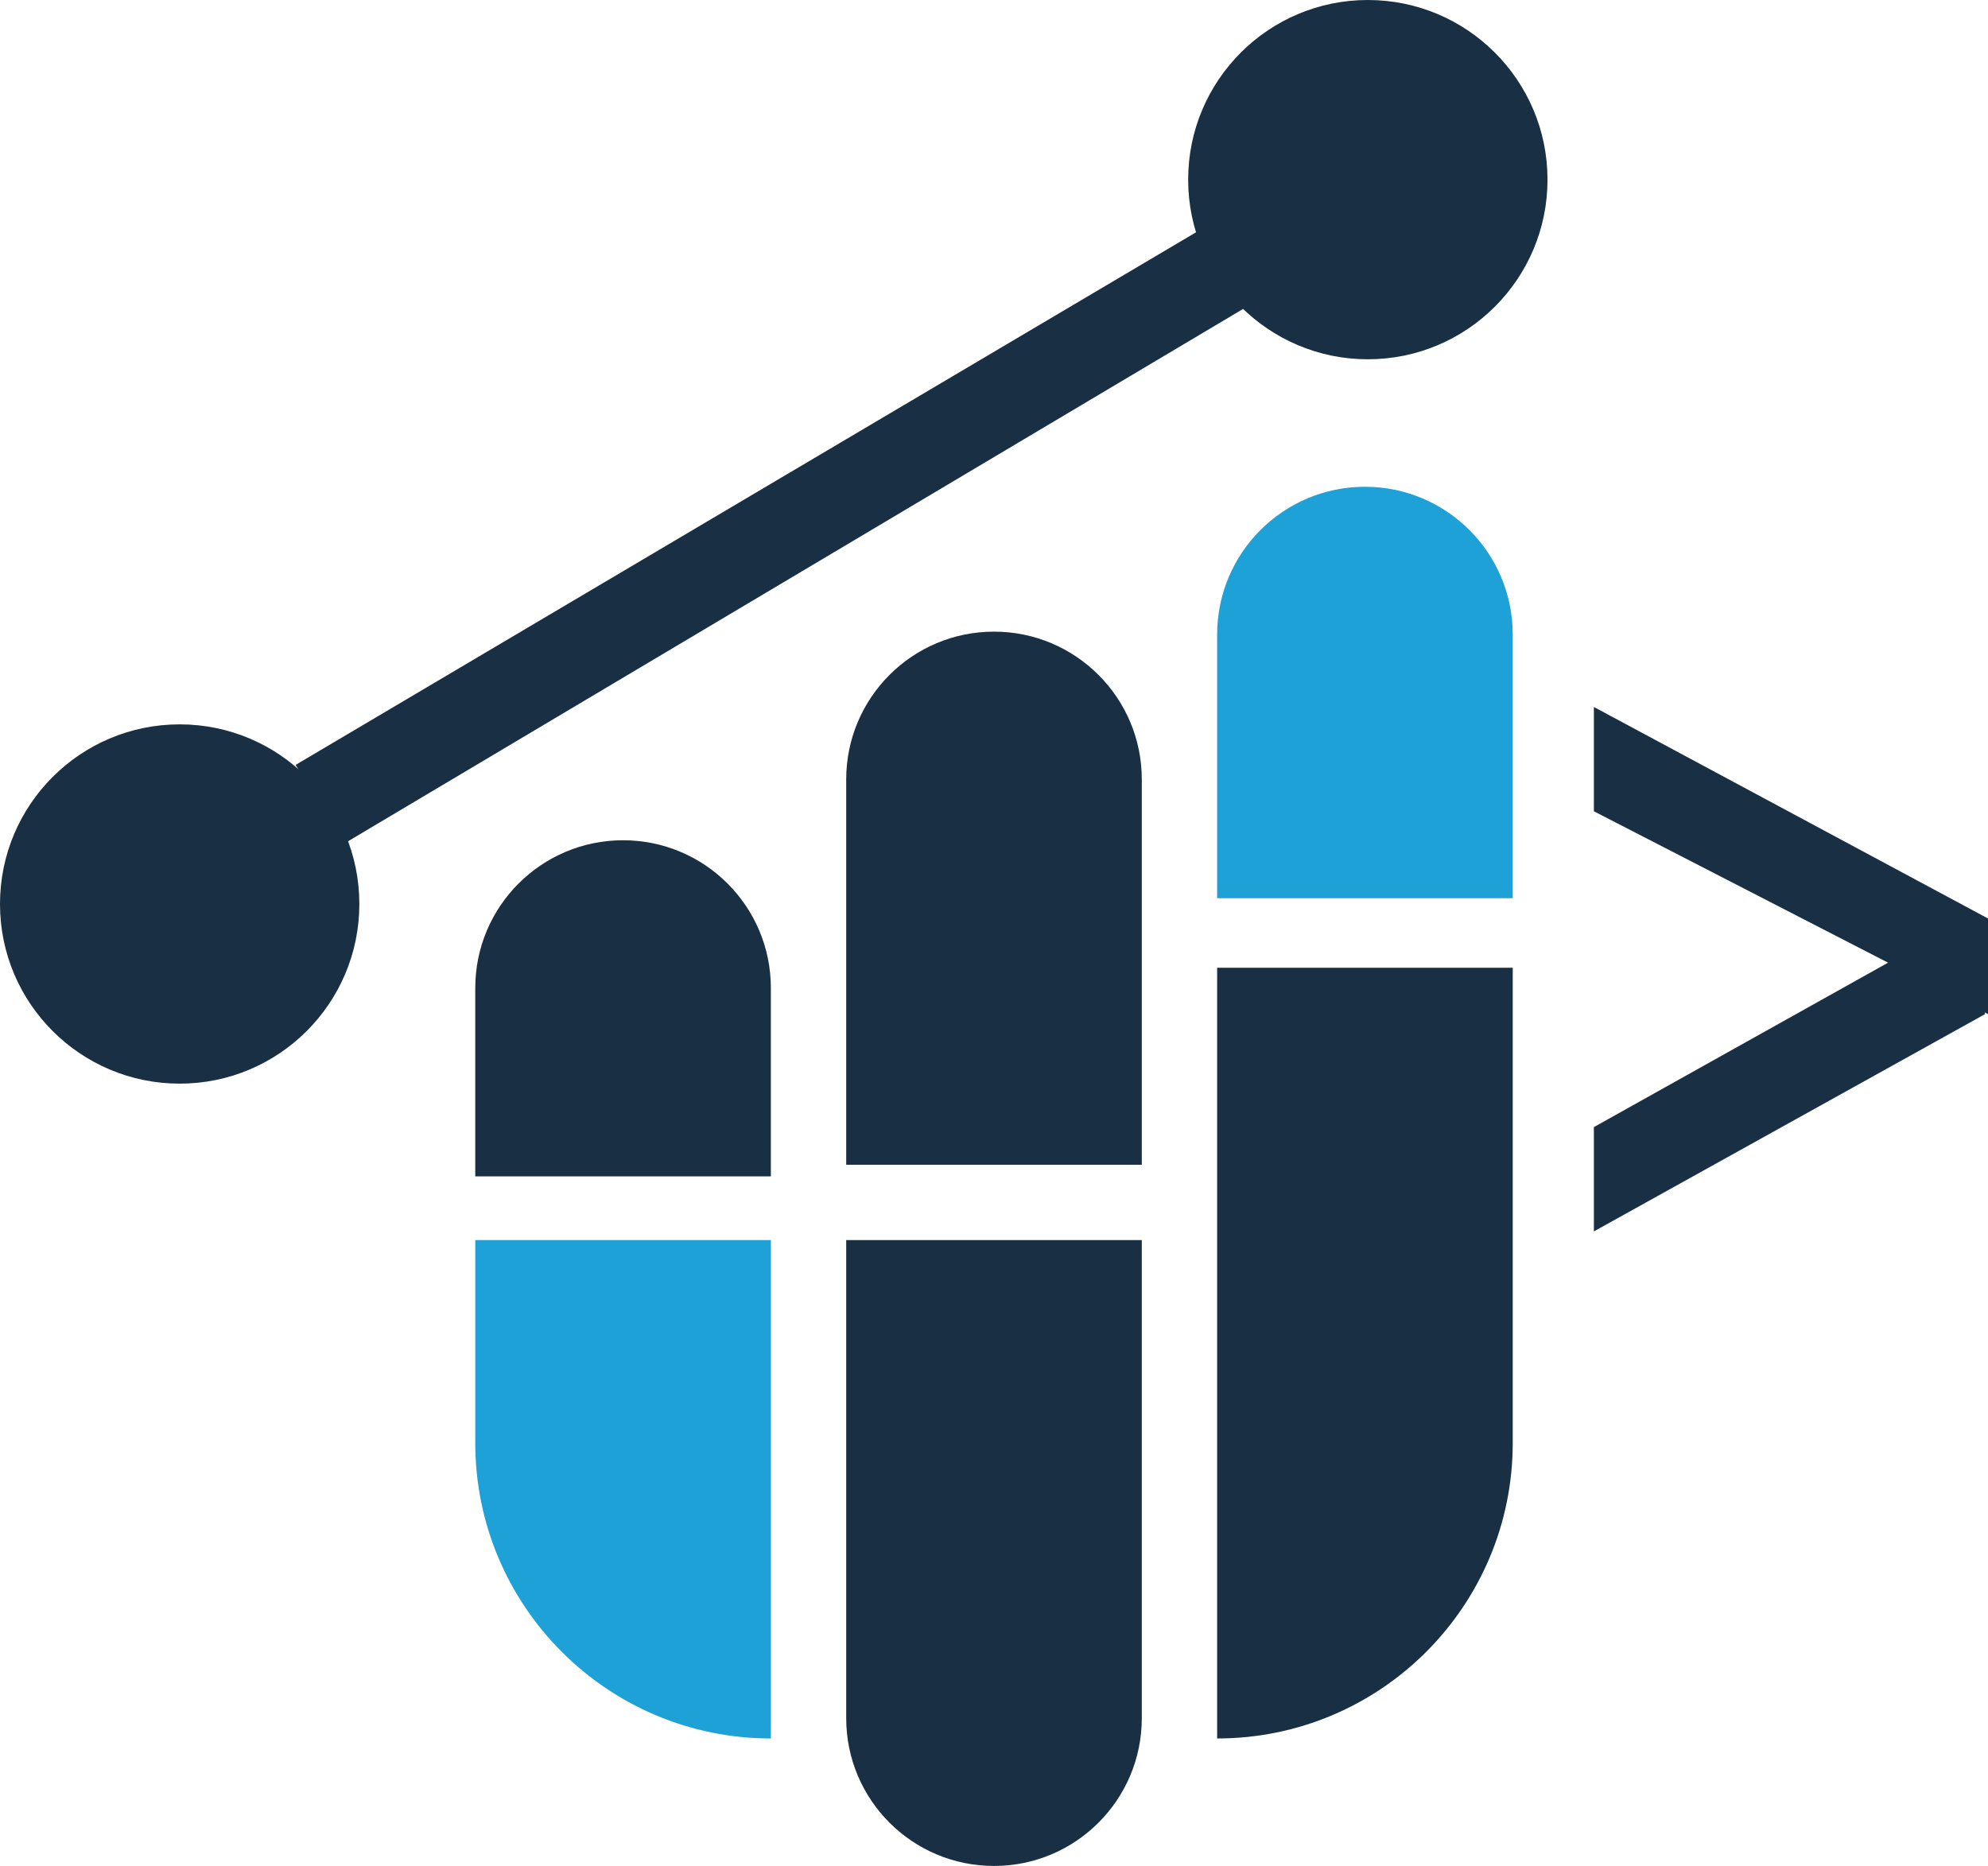
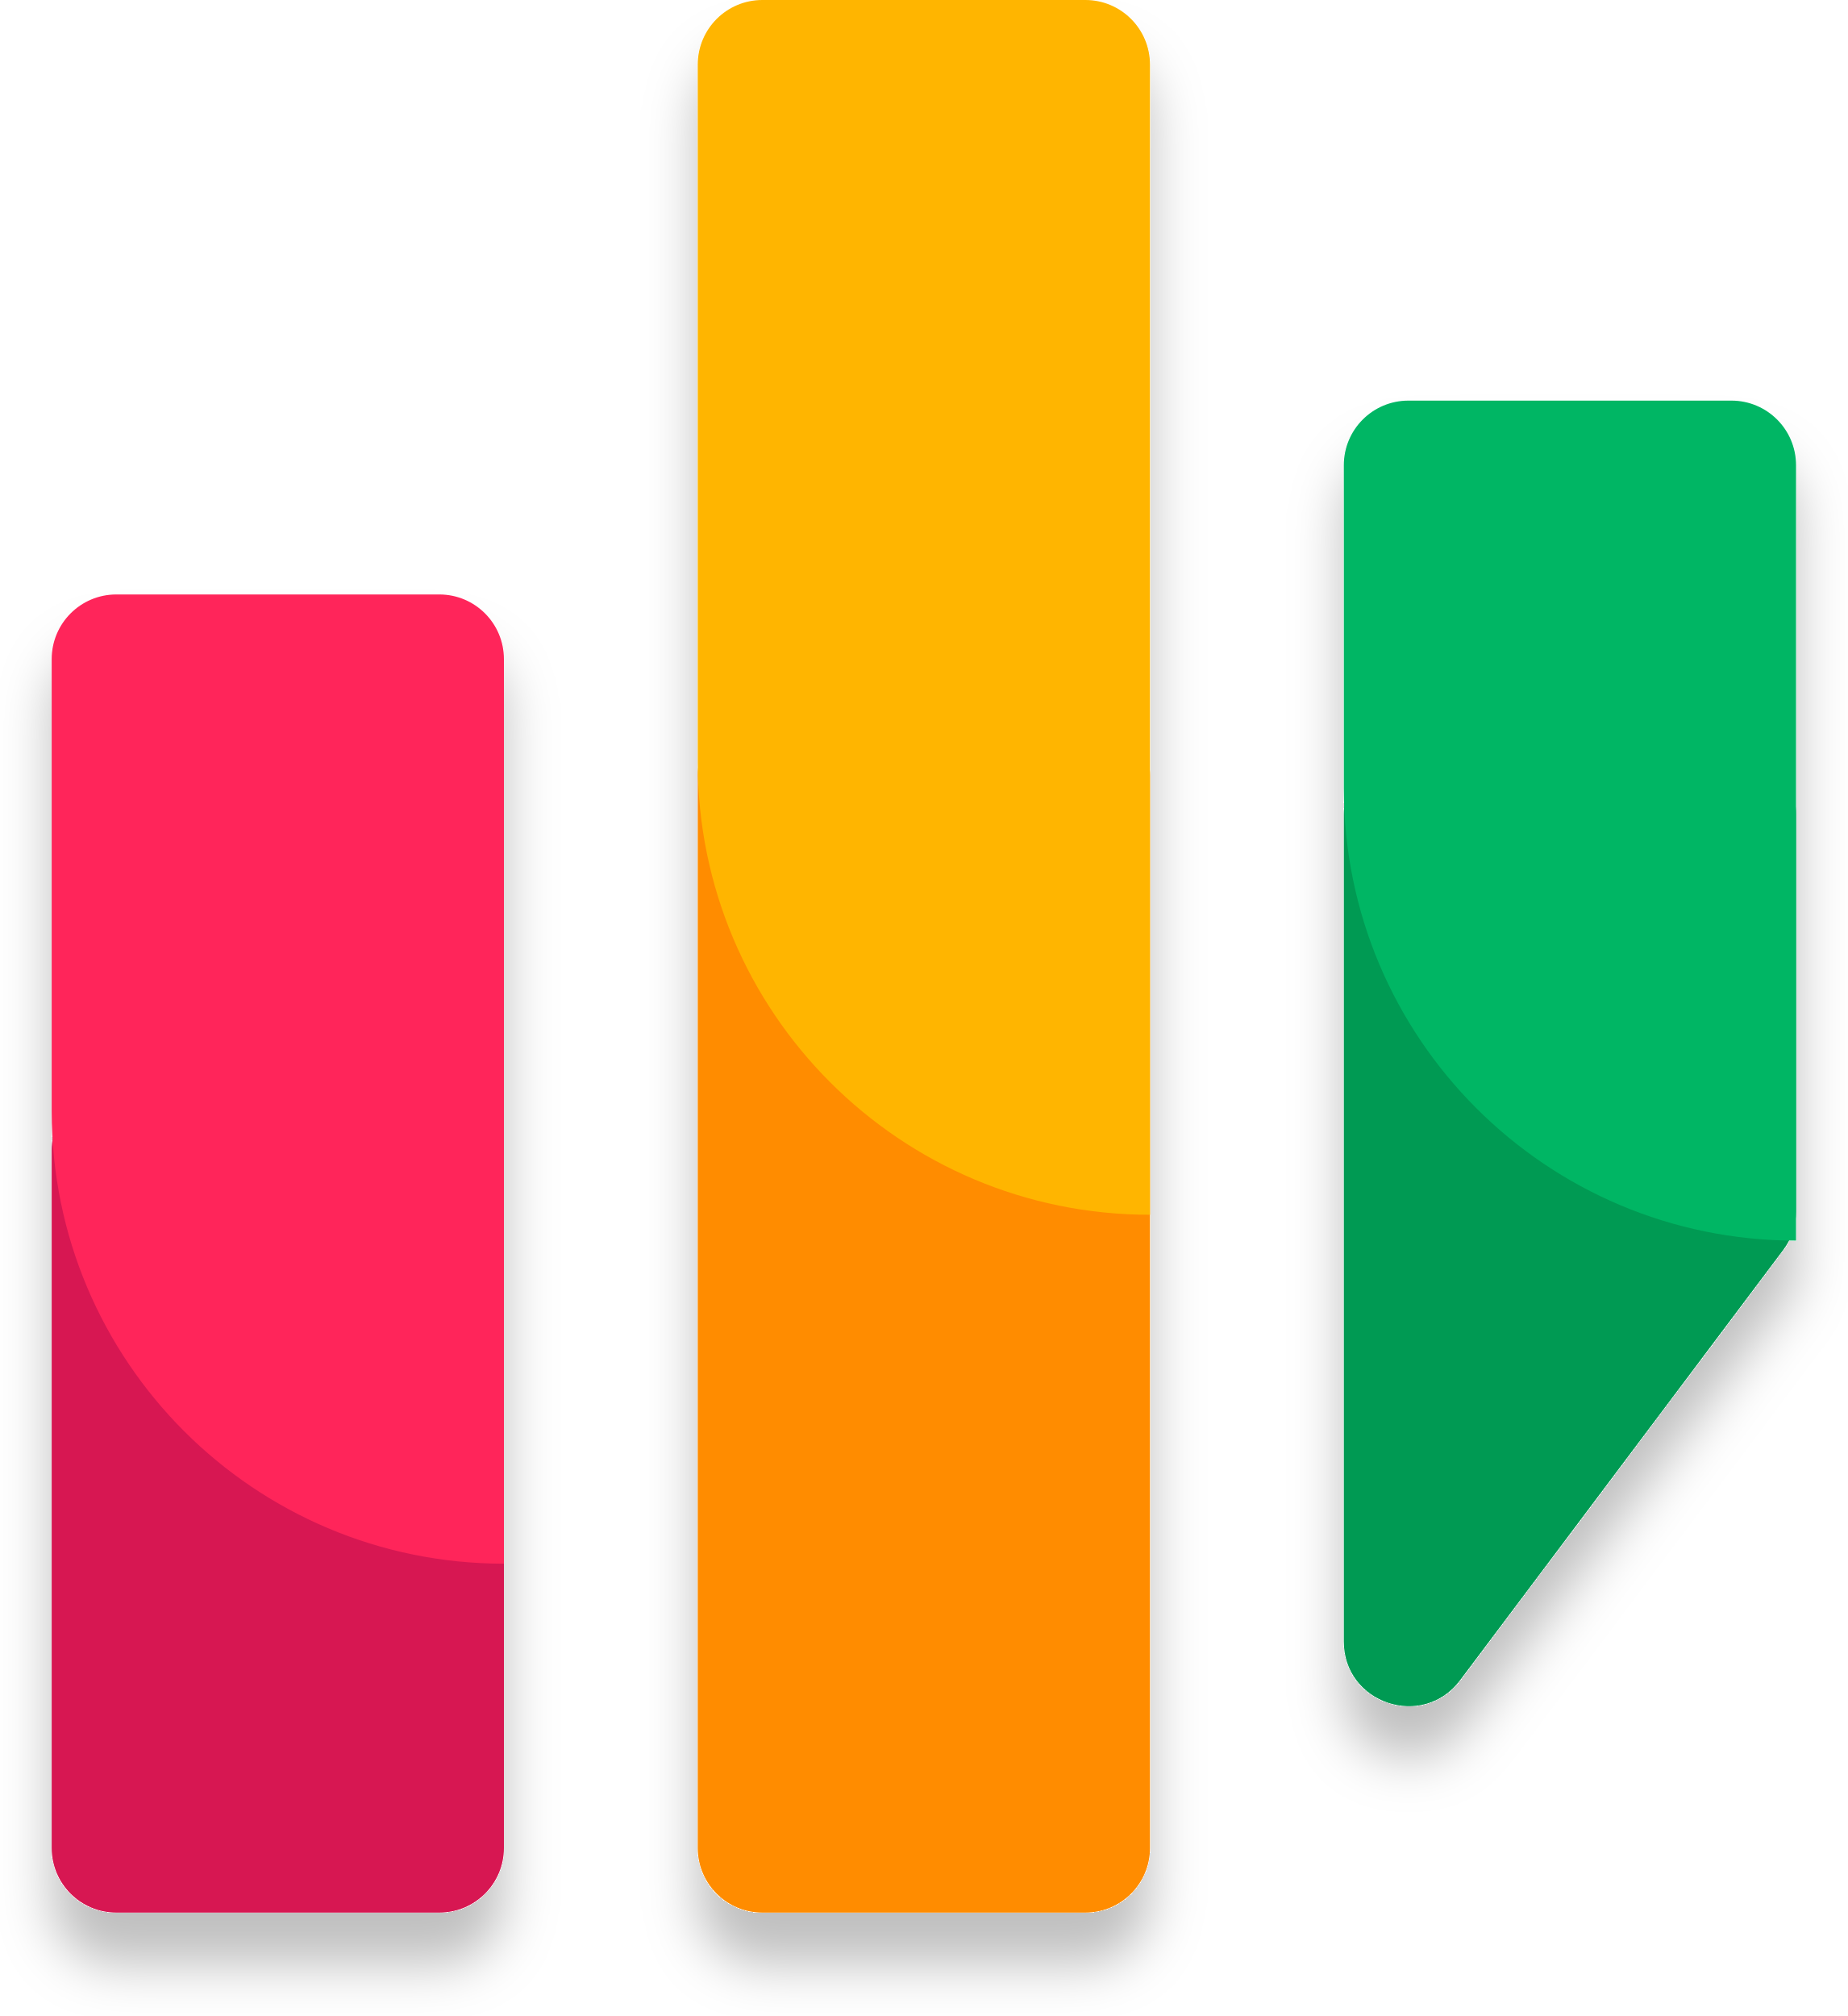
- <svg xmlns="http://www.w3.org/2000/svg" width="343" height="322" viewBox="0 0 343 322" fill="none">
-   <path d="M82 170.5C82 156.417 93.417 145 107.5 145V145C121.583 145 133 156.417 133 170.5V203H82V170.5Z" fill="#192F44" />
-   <path d="M82 214H133V300V300C104.833 300 82 277.167 82 249V214Z" fill="#1DA1D6" />
-   <path d="M210 167H261V249C261 277.167 238.167 300 210 300V300V167Z" fill="#192F44" />
-   <path d="M146 214H197V296.5C197 310.583 185.583 322 171.5 322V322C157.417 322 146 310.583 146 296.5V214Z" fill="#192F44" />
-   <path d="M146 134.5C146 120.417 157.417 109 171.5 109V109C185.583 109 197 120.417 197 134.5V201H146V134.5Z" fill="#192F44" />
-   <path d="M210 109.5C210 95.417 221.417 84 235.5 84V84C249.583 84 261 95.417 261 109.5V155H210V109.5Z" fill="#1DA1D6" />
-   <path d="M275 122L343 158.5V175L275 140V122Z" fill="#192F44" />
-   <path d="M275 194.5L338.5 159L342.5 175L275 212.5V194.5Z" fill="#192F44" />
-   <circle cx="31" cy="156" r="31" fill="#192F44" />
-   <circle cx="236" cy="31" r="31" fill="#192F44" />
-   <path d="M51 132L206.5 40L215 53L59.5 145.5L51 132Z" fill="#192F44" />
+ <svg xmlns="http://www.w3.org/2000/svg" width="143" height="156" viewBox="0 0 143 156" fill="none">
+   <g filter="url(#filter0_d_5_15)">
+     <rect x="4" y="84" width="35" height="64" rx="5" fill="#D71752" />
+     <path d="M4 51C4 48.239 6.239 46 9 46H34C36.761 46 39 48.239 39 51V121V121C19.67 121 4 105.33 4 86V51Z" fill="#FF255A" />
+     <path d="M104 63C104 60.239 106.239 58 109 58H134C136.761 58 139 60.239 139 63V93.737C139 94.821 138.648 95.874 137.998 96.74L112.998 130.022C110.113 133.862 104 131.822 104 127.019V63Z" fill="#009A53" />
+     <path d="M104 36C104 33.239 106.239 31 109 31H134C136.761 31 139 33.239 139 36V96V96C119.67 96 104 80.33 104 61V36Z" fill="#00B664" />
+     <rect x="54" y="55" width="35" height="93" rx="5" fill="#FF8C00" />
+     <path d="M54 5C54 2.239 56.239 0 59 0H84C86.761 0 89 2.239 89 5V94V94C69.67 94 54 78.33 54 59V5Z" fill="#FFB500" />
+   </g>
+   <defs>
+     <filter id="filter0_d_5_15" x="0" y="0" width="143" height="156" filterUnits="userSpaceOnUse" color-interpolation-filters="sRGB">
+       <feFlood flood-opacity="0" result="BackgroundImageFix" />
+       <feColorMatrix in="SourceAlpha" type="matrix" values="0 0 0 0 0 0 0 0 0 0 0 0 0 0 0 0 0 0 127 0" result="hardAlpha" />
+       <feOffset dy="4" />
+       <feGaussianBlur stdDeviation="2" />
+       <feComposite in2="hardAlpha" operator="out" />
+       <feColorMatrix type="matrix" values="0 0 0 0 0 0 0 0 0 0 0 0 0 0 0 0 0 0 0.25 0" />
+       <feBlend mode="normal" in2="BackgroundImageFix" result="effect1_dropShadow_5_15" />
+       <feBlend mode="normal" in="SourceGraphic" in2="effect1_dropShadow_5_15" result="shape" />
+     </filter>
+   </defs>
</svg>
